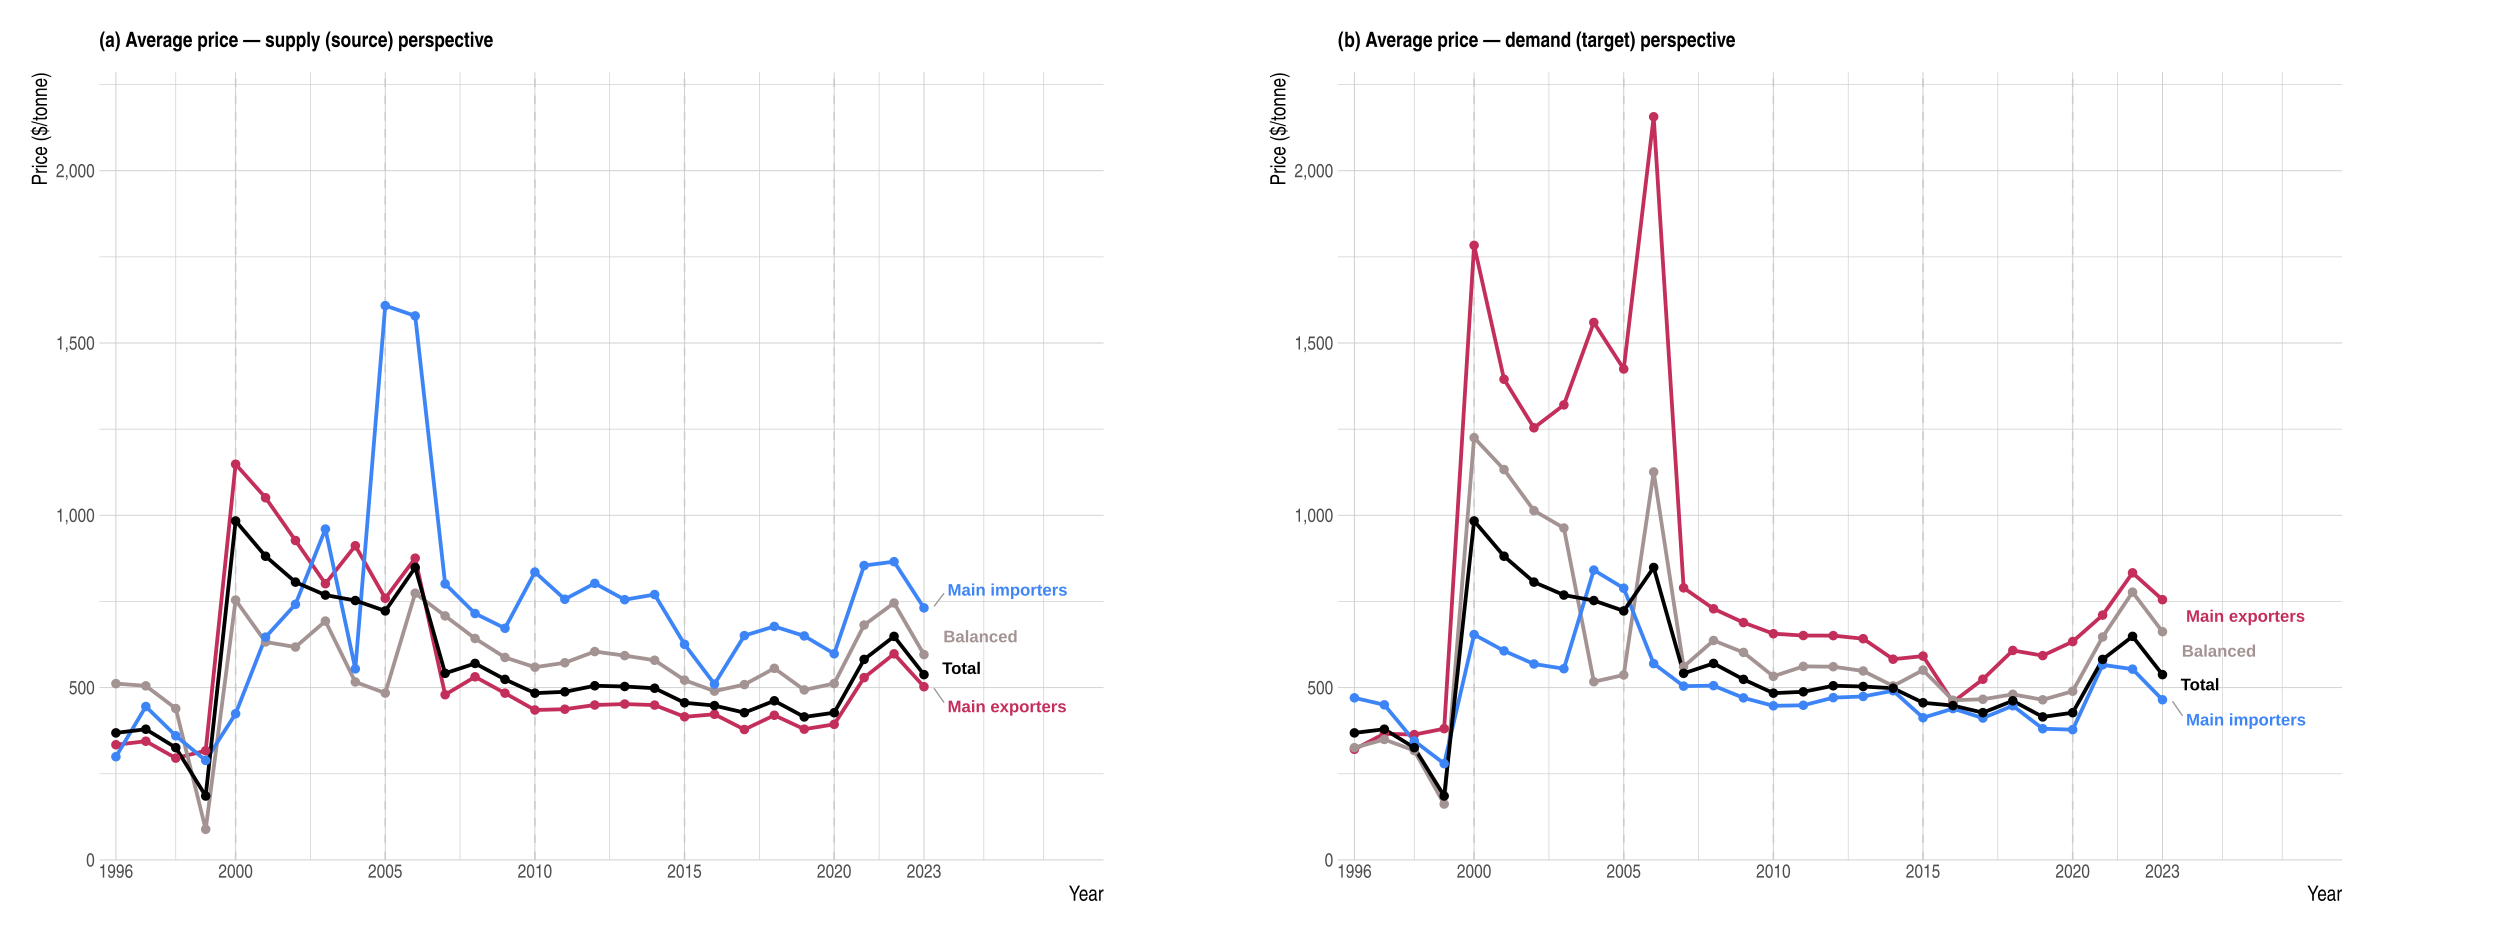
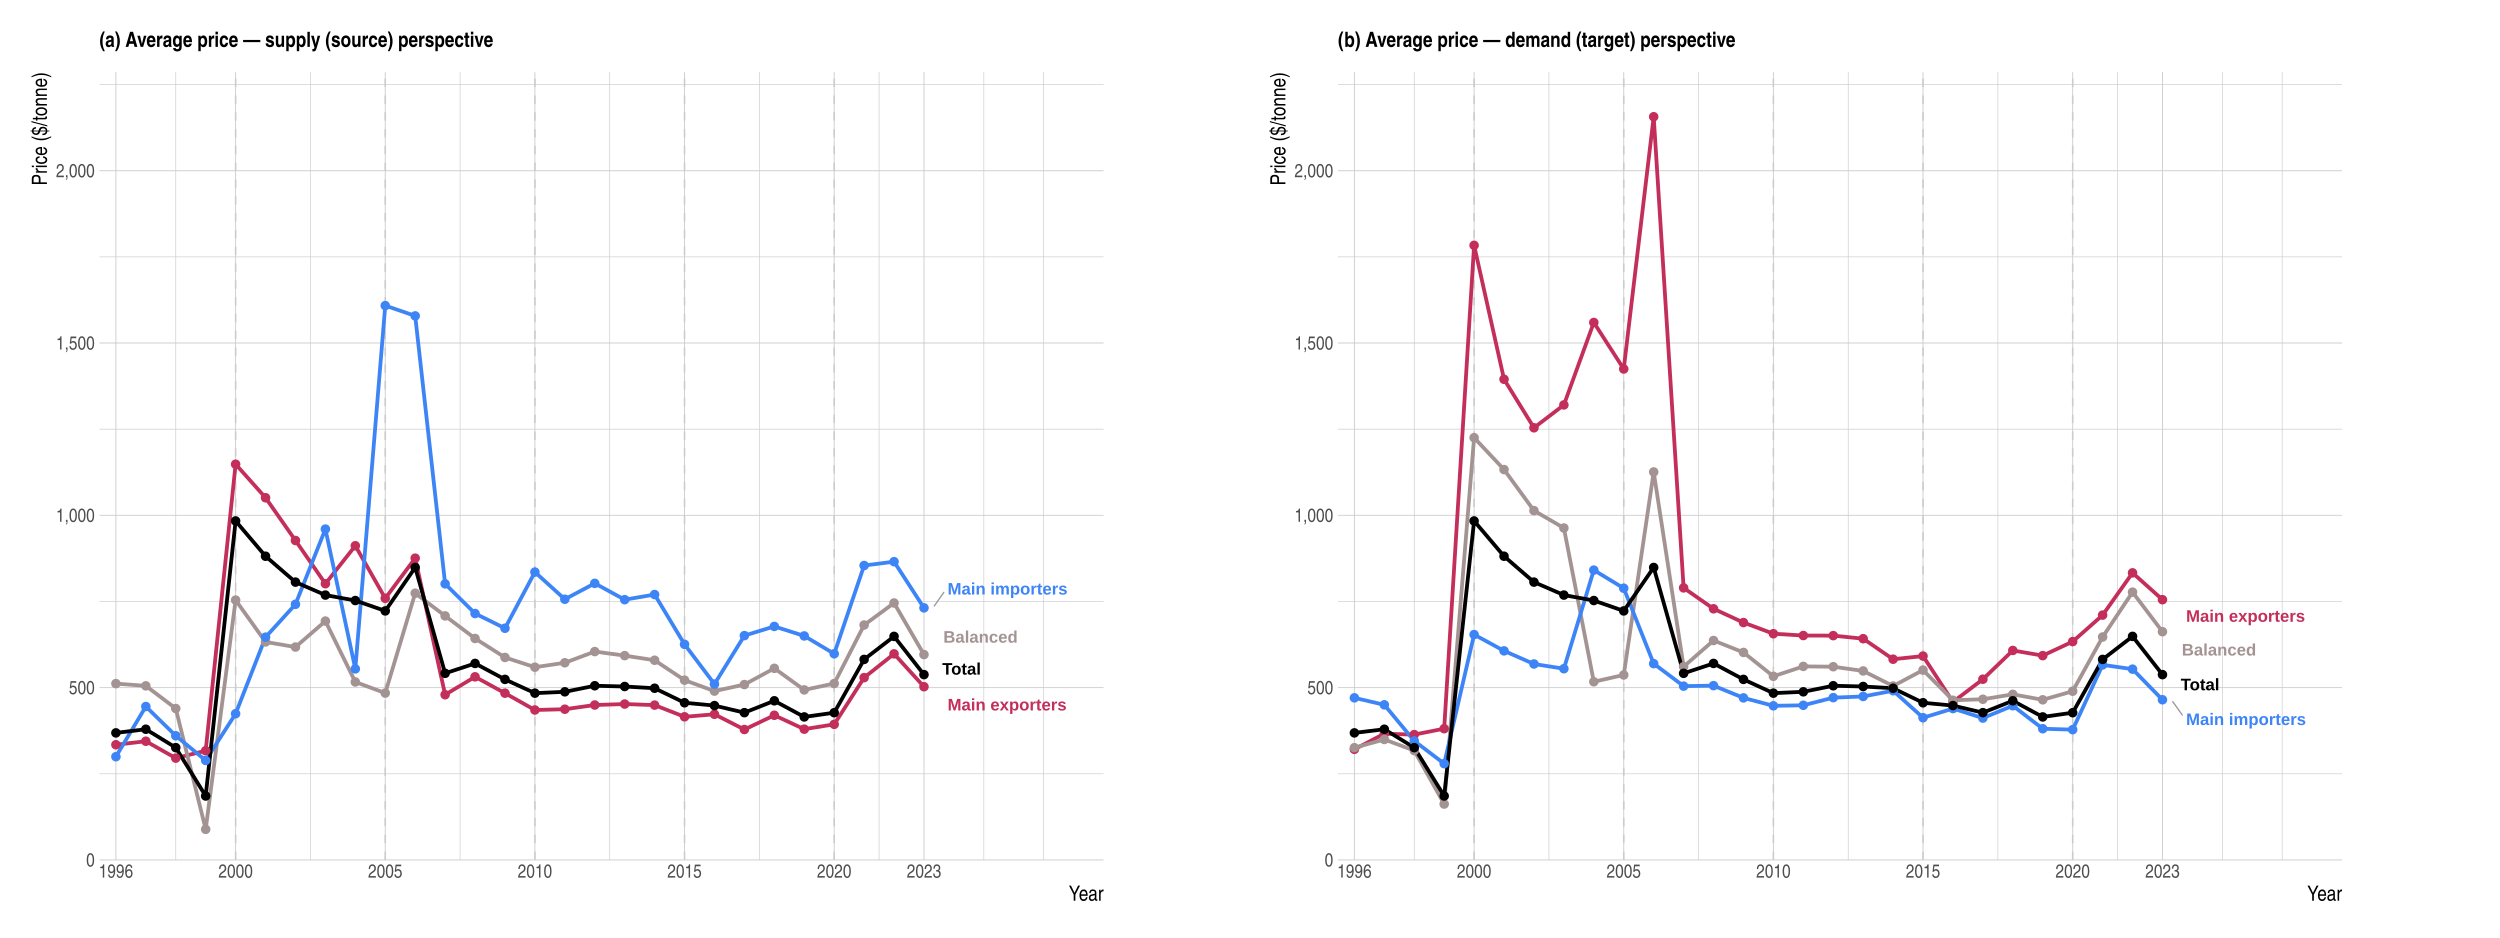
<svg xmlns="http://www.w3.org/2000/svg" class="svglite" width="1190.40pt" height="446.40pt" viewBox="0 0 1190.40 446.40">
  <defs>
    <style type="text/css">
    .svglite line, .svglite polyline, .svglite polygon, .svglite path, .svglite rect, .svglite circle {
      fill: none;
      stroke: #000000;
      stroke-linecap: round;
      stroke-linejoin: round;
      stroke-miterlimit: 10.00;
    }
    .svglite text {
      white-space: pre;
    }
  </style>
  </defs>
  <rect width="100%" height="100%" style="stroke: none; fill: #FFFFFF;" />
  <defs>
    <clipPath id="cpMC4wMHwxMTkwLjQwfDAuMDB8NDQ2LjQw">
      <rect x="0.00" y="0.00" width="1190.40" height="446.40" />
    </clipPath>
  </defs>
  <g clip-path="url(#cpMC4wMHwxMTkwLjQwfDAuMDB8NDQ2LjQw)">
    <rect x="0.00" y="0.00" width="1190.40" height="446.40" style="stroke-width: 1.07; stroke: #FFFFFF; fill: #FFFFFF;" />
  </g>
  <defs>
    <clipPath id="cpNDcuMzV8MTExNS4xOHwzNC4zNnw0MDkuNDY=">
      <rect x="47.35" y="34.36" width="1067.83" height="375.10" />
    </clipPath>
  </defs>
  <g clip-path="url(#cpNDcuMzV8MTExNS4xOHwzNC4zNnw0MDkuNDY=)">
</g>
  <g clip-path="url(#cpMC4wMHwxMTkwLjQwfDAuMDB8NDQ2LjQw)">
</g>
  <defs>
    <clipPath id="cpNS40OHw1OTUuMjB8NS40OHw0NDAuOTI=">
      <rect x="5.48" y="5.48" width="589.72" height="435.44" />
    </clipPath>
  </defs>
  <g clip-path="url(#cpNS40OHw1OTUuMjB8NS40OHw0NDAuOTI=)">
</g>
  <g clip-path="url(#cpMC4wMHwxMTkwLjQwfDAuMDB8NDQ2LjQw)">
</g>
  <defs>
    <clipPath id="cpNTk1LjIwfDExODQuOTJ8NS40OHw0NDAuOTI=">
      <rect x="595.20" y="5.48" width="589.72" height="435.44" />
    </clipPath>
  </defs>
  <g clip-path="url(#cpNTk1LjIwfDExODQuOTJ8NS40OHw0NDAuOTI=)">
</g>
  <g clip-path="url(#cpMC4wMHwxMTkwLjQwfDAuMDB8NDQ2LjQw)">
    <polyline points="47.35,368.44 525.46,368.44 " style="stroke-width: 0.32; stroke: #CCCCCC; stroke-linecap: butt;" />
    <polyline points="47.35,286.40 525.46,286.40 " style="stroke-width: 0.32; stroke: #CCCCCC; stroke-linecap: butt;" />
    <polyline points="47.35,204.35 525.46,204.35 " style="stroke-width: 0.32; stroke: #CCCCCC; stroke-linecap: butt;" />
    <polyline points="47.35,122.31 525.46,122.31 " style="stroke-width: 0.32; stroke: #CCCCCC; stroke-linecap: butt;" />
    <polyline points="47.35,40.27 525.46,40.27 " style="stroke-width: 0.32; stroke: #CCCCCC; stroke-linecap: butt;" />
    <polyline points="83.69,409.46 83.69,34.36 " style="stroke-width: 0.32; stroke: #CCCCCC; stroke-linecap: butt;" />
    <polyline points="147.82,409.46 147.82,34.36 " style="stroke-width: 0.32; stroke: #CCCCCC; stroke-linecap: butt;" />
    <polyline points="219.07,409.46 219.07,34.36 " style="stroke-width: 0.32; stroke: #CCCCCC; stroke-linecap: butt;" />
    <polyline points="290.32,409.46 290.32,34.36 " style="stroke-width: 0.32; stroke: #CCCCCC; stroke-linecap: butt;" />
    <polyline points="361.58,409.46 361.58,34.36 " style="stroke-width: 0.32; stroke: #CCCCCC; stroke-linecap: butt;" />
    <polyline points="418.58,409.46 418.58,34.36 " style="stroke-width: 0.32; stroke: #CCCCCC; stroke-linecap: butt;" />
    <polyline points="468.46,409.46 468.46,34.36 " style="stroke-width: 0.32; stroke: #CCCCCC; stroke-linecap: butt;" />
    <polyline points="496.96,409.46 496.96,34.36 " style="stroke-width: 0.32; stroke: #CCCCCC; stroke-linecap: butt;" />
    <polyline points="47.35,409.46 525.46,409.46 " style="stroke-width: 0.43; stroke: #CCCCCC; stroke-linecap: butt;" />
    <polyline points="47.35,327.42 525.46,327.42 " style="stroke-width: 0.43; stroke: #CCCCCC; stroke-linecap: butt;" />
    <polyline points="47.35,245.37 525.46,245.37 " style="stroke-width: 0.43; stroke: #CCCCCC; stroke-linecap: butt;" />
    <polyline points="47.35,163.33 525.46,163.33 " style="stroke-width: 0.43; stroke: #CCCCCC; stroke-linecap: butt;" />
    <polyline points="47.35,81.29 525.46,81.29 " style="stroke-width: 0.43; stroke: #CCCCCC; stroke-linecap: butt;" />
    <polyline points="55.19,409.46 55.19,34.36 " style="stroke-width: 0.43; stroke: #CCCCCC; stroke-linecap: butt;" />
    <polyline points="112.19,409.46 112.19,34.36 " style="stroke-width: 0.43; stroke: #CCCCCC; stroke-linecap: butt;" />
    <polyline points="183.44,409.46 183.44,34.36 " style="stroke-width: 0.43; stroke: #CCCCCC; stroke-linecap: butt;" />
    <polyline points="254.70,409.46 254.70,34.36 " style="stroke-width: 0.43; stroke: #CCCCCC; stroke-linecap: butt;" />
    <polyline points="325.95,409.46 325.95,34.36 " style="stroke-width: 0.43; stroke: #CCCCCC; stroke-linecap: butt;" />
    <polyline points="397.21,409.46 397.21,34.36 " style="stroke-width: 0.43; stroke: #CCCCCC; stroke-linecap: butt;" />
    <polyline points="439.96,409.46 439.96,34.36 " style="stroke-width: 0.43; stroke: #CCCCCC; stroke-linecap: butt;" />
    <line x1="112.19" y1="409.46" x2="112.19" y2="34.36" style="stroke-width: 0.75; stroke: #CCCCCC; stroke-dasharray: 4.00,4.00; stroke-linecap: butt;" />
    <line x1="183.44" y1="409.46" x2="183.44" y2="34.36" style="stroke-width: 0.75; stroke: #CCCCCC; stroke-dasharray: 4.00,4.00; stroke-linecap: butt;" />
    <line x1="254.70" y1="409.46" x2="254.70" y2="34.36" style="stroke-width: 0.75; stroke: #CCCCCC; stroke-dasharray: 4.00,4.00; stroke-linecap: butt;" />
    <line x1="325.95" y1="409.46" x2="325.95" y2="34.36" style="stroke-width: 0.75; stroke: #CCCCCC; stroke-dasharray: 4.00,4.00; stroke-linecap: butt;" />
    <line x1="397.21" y1="409.46" x2="397.21" y2="34.36" style="stroke-width: 0.75; stroke: #CCCCCC; stroke-dasharray: 4.00,4.00; stroke-linecap: butt;" />
    <polyline points="55.19,354.61 69.44,352.94 83.69,360.99 97.94,357.46 112.19,221.04 126.44,237.00 140.69,257.36 154.94,277.94 169.19,259.87 183.44,284.89 197.70,265.78 211.95,330.80 226.20,322.27 240.45,330.06 254.70,338.07 268.95,337.70 283.20,335.70 297.45,335.24 311.70,335.74 325.95,341.31 340.20,340.11 354.45,347.37 368.70,340.58 382.95,347.20 397.21,344.90 411.46,322.66 425.71,311.34 439.96,326.99 " style="stroke-width: 1.81; stroke: #C32E5A; stroke-linecap: butt;" />
    <polyline points="55.19,325.51 69.44,326.57 83.69,337.37 97.94,394.89 112.19,285.74 126.44,305.67 140.69,308.10 154.94,295.73 169.19,324.73 183.44,330.02 197.70,282.46 211.95,293.27 226.20,304.01 240.45,313.05 254.70,317.69 268.95,315.58 283.20,310.25 297.45,312.18 311.70,314.38 325.95,323.86 340.20,329.08 354.45,325.96 368.70,318.23 382.95,328.51 397.21,325.46 411.46,297.61 425.71,287.12 439.96,311.68 " style="stroke-width: 1.81; stroke: #A49393; stroke-linecap: butt;" />
    <polyline points="55.19,360.31 69.44,336.41 83.69,350.34 97.94,362.09 112.19,339.84 126.44,303.39 140.69,287.75 154.94,251.92 169.19,318.49 183.44,145.52 197.70,150.42 211.95,278.01 226.20,292.13 240.45,299.16 254.70,272.40 268.95,285.34 283.20,277.77 297.45,285.54 311.70,283.10 325.95,306.81 340.20,325.73 354.45,302.65 368.70,298.27 382.95,302.81 397.21,311.30 411.46,269.28 425.71,267.45 439.96,289.45 " style="stroke-width: 1.81; stroke: #3D85F7; stroke-linecap: butt;" />
    <polyline points="55.19,348.97 69.44,347.23 83.69,356.00 97.94,379.02 112.19,248.06 126.44,264.85 140.69,277.18 154.94,283.35 169.19,285.95 183.44,290.90 197.70,270.21 211.95,320.61 226.20,315.90 240.45,323.50 254.70,330.05 268.95,329.41 283.20,326.53 297.45,326.88 311.70,327.71 325.95,334.62 340.20,335.97 354.45,339.34 368.70,333.69 382.95,341.37 397.21,339.36 411.46,313.99 425.71,303.02 439.96,321.23 " style="stroke-width: 1.81; stroke-linecap: butt;" />
    <circle cx="55.19" cy="354.61" r="2.27" style="stroke-width: 0.71; stroke: none; fill: #C32E5A;" />
    <circle cx="69.44" cy="352.94" r="2.27" style="stroke-width: 0.71; stroke: none; fill: #C32E5A;" />
    <circle cx="83.69" cy="360.99" r="2.27" style="stroke-width: 0.71; stroke: none; fill: #C32E5A;" />
    <circle cx="97.94" cy="357.46" r="2.27" style="stroke-width: 0.71; stroke: none; fill: #C32E5A;" />
    <circle cx="112.19" cy="221.04" r="2.27" style="stroke-width: 0.71; stroke: none; fill: #C32E5A;" />
    <circle cx="126.44" cy="237.00" r="2.27" style="stroke-width: 0.71; stroke: none; fill: #C32E5A;" />
    <circle cx="140.69" cy="257.36" r="2.27" style="stroke-width: 0.71; stroke: none; fill: #C32E5A;" />
    <circle cx="154.94" cy="277.94" r="2.27" style="stroke-width: 0.71; stroke: none; fill: #C32E5A;" />
    <circle cx="169.19" cy="259.87" r="2.27" style="stroke-width: 0.71; stroke: none; fill: #C32E5A;" />
    <circle cx="183.44" cy="284.89" r="2.27" style="stroke-width: 0.71; stroke: none; fill: #C32E5A;" />
    <circle cx="197.70" cy="265.78" r="2.27" style="stroke-width: 0.71; stroke: none; fill: #C32E5A;" />
    <circle cx="211.95" cy="330.80" r="2.27" style="stroke-width: 0.71; stroke: none; fill: #C32E5A;" />
    <circle cx="226.20" cy="322.27" r="2.27" style="stroke-width: 0.71; stroke: none; fill: #C32E5A;" />
    <circle cx="240.45" cy="330.06" r="2.27" style="stroke-width: 0.71; stroke: none; fill: #C32E5A;" />
    <circle cx="254.70" cy="338.07" r="2.27" style="stroke-width: 0.71; stroke: none; fill: #C32E5A;" />
    <circle cx="268.95" cy="337.70" r="2.27" style="stroke-width: 0.71; stroke: none; fill: #C32E5A;" />
    <circle cx="283.20" cy="335.70" r="2.27" style="stroke-width: 0.71; stroke: none; fill: #C32E5A;" />
    <circle cx="297.45" cy="335.24" r="2.27" style="stroke-width: 0.71; stroke: none; fill: #C32E5A;" />
    <circle cx="311.70" cy="335.74" r="2.27" style="stroke-width: 0.71; stroke: none; fill: #C32E5A;" />
    <circle cx="325.95" cy="341.31" r="2.27" style="stroke-width: 0.71; stroke: none; fill: #C32E5A;" />
    <circle cx="340.20" cy="340.11" r="2.27" style="stroke-width: 0.71; stroke: none; fill: #C32E5A;" />
    <circle cx="354.45" cy="347.37" r="2.27" style="stroke-width: 0.71; stroke: none; fill: #C32E5A;" />
    <circle cx="368.70" cy="340.58" r="2.27" style="stroke-width: 0.71; stroke: none; fill: #C32E5A;" />
    <circle cx="382.95" cy="347.20" r="2.27" style="stroke-width: 0.71; stroke: none; fill: #C32E5A;" />
    <circle cx="397.21" cy="344.90" r="2.27" style="stroke-width: 0.71; stroke: none; fill: #C32E5A;" />
    <circle cx="411.46" cy="322.66" r="2.27" style="stroke-width: 0.71; stroke: none; fill: #C32E5A;" />
    <circle cx="425.71" cy="311.34" r="2.27" style="stroke-width: 0.71; stroke: none; fill: #C32E5A;" />
    <circle cx="439.96" cy="326.99" r="2.27" style="stroke-width: 0.71; stroke: none; fill: #C32E5A;" />
    <circle cx="55.19" cy="325.51" r="2.27" style="stroke-width: 0.71; stroke: none; fill: #A49393;" />
    <circle cx="69.44" cy="326.57" r="2.27" style="stroke-width: 0.71; stroke: none; fill: #A49393;" />
    <circle cx="83.69" cy="337.37" r="2.27" style="stroke-width: 0.71; stroke: none; fill: #A49393;" />
    <circle cx="97.94" cy="394.89" r="2.27" style="stroke-width: 0.71; stroke: none; fill: #A49393;" />
    <circle cx="112.19" cy="285.74" r="2.27" style="stroke-width: 0.71; stroke: none; fill: #A49393;" />
    <circle cx="126.44" cy="305.67" r="2.27" style="stroke-width: 0.71; stroke: none; fill: #A49393;" />
    <circle cx="140.69" cy="308.10" r="2.27" style="stroke-width: 0.71; stroke: none; fill: #A49393;" />
    <circle cx="154.94" cy="295.73" r="2.27" style="stroke-width: 0.71; stroke: none; fill: #A49393;" />
    <circle cx="169.19" cy="324.73" r="2.27" style="stroke-width: 0.71; stroke: none; fill: #A49393;" />
    <circle cx="183.44" cy="330.02" r="2.27" style="stroke-width: 0.71; stroke: none; fill: #A49393;" />
    <circle cx="197.70" cy="282.46" r="2.27" style="stroke-width: 0.71; stroke: none; fill: #A49393;" />
    <circle cx="211.95" cy="293.27" r="2.27" style="stroke-width: 0.71; stroke: none; fill: #A49393;" />
    <circle cx="226.20" cy="304.01" r="2.27" style="stroke-width: 0.71; stroke: none; fill: #A49393;" />
    <circle cx="240.45" cy="313.05" r="2.27" style="stroke-width: 0.71; stroke: none; fill: #A49393;" />
    <circle cx="254.70" cy="317.69" r="2.27" style="stroke-width: 0.71; stroke: none; fill: #A49393;" />
    <circle cx="268.95" cy="315.58" r="2.27" style="stroke-width: 0.71; stroke: none; fill: #A49393;" />
    <circle cx="283.20" cy="310.25" r="2.27" style="stroke-width: 0.71; stroke: none; fill: #A49393;" />
    <circle cx="297.45" cy="312.18" r="2.27" style="stroke-width: 0.71; stroke: none; fill: #A49393;" />
    <circle cx="311.70" cy="314.38" r="2.27" style="stroke-width: 0.71; stroke: none; fill: #A49393;" />
    <circle cx="325.95" cy="323.86" r="2.27" style="stroke-width: 0.71; stroke: none; fill: #A49393;" />
    <circle cx="340.20" cy="329.08" r="2.27" style="stroke-width: 0.71; stroke: none; fill: #A49393;" />
    <circle cx="354.45" cy="325.96" r="2.27" style="stroke-width: 0.71; stroke: none; fill: #A49393;" />
    <circle cx="368.70" cy="318.23" r="2.27" style="stroke-width: 0.71; stroke: none; fill: #A49393;" />
    <circle cx="382.95" cy="328.51" r="2.27" style="stroke-width: 0.71; stroke: none; fill: #A49393;" />
    <circle cx="397.21" cy="325.46" r="2.27" style="stroke-width: 0.71; stroke: none; fill: #A49393;" />
    <circle cx="411.46" cy="297.61" r="2.27" style="stroke-width: 0.71; stroke: none; fill: #A49393;" />
    <circle cx="425.71" cy="287.12" r="2.27" style="stroke-width: 0.71; stroke: none; fill: #A49393;" />
    <circle cx="439.96" cy="311.68" r="2.27" style="stroke-width: 0.71; stroke: none; fill: #A49393;" />
    <circle cx="55.19" cy="360.31" r="2.27" style="stroke-width: 0.71; stroke: none; fill: #3D85F7;" />
    <circle cx="69.44" cy="336.41" r="2.27" style="stroke-width: 0.71; stroke: none; fill: #3D85F7;" />
    <circle cx="83.69" cy="350.34" r="2.27" style="stroke-width: 0.71; stroke: none; fill: #3D85F7;" />
    <circle cx="97.94" cy="362.09" r="2.27" style="stroke-width: 0.71; stroke: none; fill: #3D85F7;" />
    <circle cx="112.19" cy="339.84" r="2.27" style="stroke-width: 0.71; stroke: none; fill: #3D85F7;" />
    <circle cx="126.44" cy="303.39" r="2.27" style="stroke-width: 0.71; stroke: none; fill: #3D85F7;" />
    <circle cx="140.69" cy="287.75" r="2.27" style="stroke-width: 0.71; stroke: none; fill: #3D85F7;" />
    <circle cx="154.94" cy="251.92" r="2.27" style="stroke-width: 0.71; stroke: none; fill: #3D85F7;" />
    <circle cx="169.19" cy="318.49" r="2.27" style="stroke-width: 0.71; stroke: none; fill: #3D85F7;" />
    <circle cx="183.44" cy="145.52" r="2.27" style="stroke-width: 0.71; stroke: none; fill: #3D85F7;" />
    <circle cx="197.70" cy="150.42" r="2.27" style="stroke-width: 0.71; stroke: none; fill: #3D85F7;" />
    <circle cx="211.95" cy="278.01" r="2.27" style="stroke-width: 0.71; stroke: none; fill: #3D85F7;" />
    <circle cx="226.20" cy="292.13" r="2.27" style="stroke-width: 0.71; stroke: none; fill: #3D85F7;" />
    <circle cx="240.45" cy="299.16" r="2.27" style="stroke-width: 0.71; stroke: none; fill: #3D85F7;" />
    <circle cx="254.70" cy="272.40" r="2.27" style="stroke-width: 0.71; stroke: none; fill: #3D85F7;" />
    <circle cx="268.95" cy="285.34" r="2.27" style="stroke-width: 0.71; stroke: none; fill: #3D85F7;" />
    <circle cx="283.20" cy="277.77" r="2.27" style="stroke-width: 0.71; stroke: none; fill: #3D85F7;" />
    <circle cx="297.45" cy="285.54" r="2.27" style="stroke-width: 0.71; stroke: none; fill: #3D85F7;" />
    <circle cx="311.70" cy="283.10" r="2.27" style="stroke-width: 0.71; stroke: none; fill: #3D85F7;" />
    <circle cx="325.95" cy="306.81" r="2.27" style="stroke-width: 0.71; stroke: none; fill: #3D85F7;" />
    <circle cx="340.20" cy="325.73" r="2.27" style="stroke-width: 0.71; stroke: none; fill: #3D85F7;" />
    <circle cx="354.45" cy="302.65" r="2.27" style="stroke-width: 0.71; stroke: none; fill: #3D85F7;" />
    <circle cx="368.70" cy="298.27" r="2.27" style="stroke-width: 0.71; stroke: none; fill: #3D85F7;" />
    <circle cx="382.95" cy="302.81" r="2.27" style="stroke-width: 0.71; stroke: none; fill: #3D85F7;" />
    <circle cx="397.21" cy="311.30" r="2.27" style="stroke-width: 0.71; stroke: none; fill: #3D85F7;" />
    <circle cx="411.46" cy="269.28" r="2.27" style="stroke-width: 0.71; stroke: none; fill: #3D85F7;" />
    <circle cx="425.71" cy="267.45" r="2.27" style="stroke-width: 0.71; stroke: none; fill: #3D85F7;" />
    <circle cx="439.96" cy="289.45" r="2.27" style="stroke-width: 0.71; stroke: none; fill: #3D85F7;" />
    <circle cx="55.19" cy="348.97" r="2.27" style="stroke-width: 0.71; stroke: none; fill: #000000;" />
    <circle cx="69.44" cy="347.23" r="2.27" style="stroke-width: 0.71; stroke: none; fill: #000000;" />
    <circle cx="83.69" cy="356.00" r="2.27" style="stroke-width: 0.71; stroke: none; fill: #000000;" />
    <circle cx="97.94" cy="379.02" r="2.27" style="stroke-width: 0.71; stroke: none; fill: #000000;" />
    <circle cx="112.19" cy="248.06" r="2.27" style="stroke-width: 0.71; stroke: none; fill: #000000;" />
    <circle cx="126.44" cy="264.85" r="2.27" style="stroke-width: 0.71; stroke: none; fill: #000000;" />
    <circle cx="140.69" cy="277.18" r="2.27" style="stroke-width: 0.71; stroke: none; fill: #000000;" />
    <circle cx="154.94" cy="283.35" r="2.27" style="stroke-width: 0.71; stroke: none; fill: #000000;" />
    <circle cx="169.19" cy="285.95" r="2.27" style="stroke-width: 0.71; stroke: none; fill: #000000;" />
    <circle cx="183.44" cy="290.90" r="2.27" style="stroke-width: 0.71; stroke: none; fill: #000000;" />
    <circle cx="197.70" cy="270.21" r="2.27" style="stroke-width: 0.71; stroke: none; fill: #000000;" />
    <circle cx="211.95" cy="320.61" r="2.27" style="stroke-width: 0.71; stroke: none; fill: #000000;" />
    <circle cx="226.20" cy="315.90" r="2.27" style="stroke-width: 0.71; stroke: none; fill: #000000;" />
    <circle cx="240.45" cy="323.50" r="2.27" style="stroke-width: 0.71; stroke: none; fill: #000000;" />
    <circle cx="254.70" cy="330.05" r="2.27" style="stroke-width: 0.71; stroke: none; fill: #000000;" />
    <circle cx="268.95" cy="329.41" r="2.27" style="stroke-width: 0.71; stroke: none; fill: #000000;" />
    <circle cx="283.20" cy="326.53" r="2.27" style="stroke-width: 0.71; stroke: none; fill: #000000;" />
    <circle cx="297.45" cy="326.88" r="2.27" style="stroke-width: 0.71; stroke: none; fill: #000000;" />
    <circle cx="311.70" cy="327.71" r="2.27" style="stroke-width: 0.71; stroke: none; fill: #000000;" />
    <circle cx="325.95" cy="334.62" r="2.27" style="stroke-width: 0.71; stroke: none; fill: #000000;" />
    <circle cx="340.20" cy="335.97" r="2.27" style="stroke-width: 0.71; stroke: none; fill: #000000;" />
    <circle cx="354.45" cy="339.34" r="2.27" style="stroke-width: 0.71; stroke: none; fill: #000000;" />
    <circle cx="368.70" cy="333.69" r="2.27" style="stroke-width: 0.71; stroke: none; fill: #000000;" />
    <circle cx="382.95" cy="341.37" r="2.27" style="stroke-width: 0.71; stroke: none; fill: #000000;" />
    <circle cx="397.21" cy="339.36" r="2.27" style="stroke-width: 0.71; stroke: none; fill: #000000;" />
    <circle cx="411.46" cy="313.99" r="2.27" style="stroke-width: 0.71; stroke: none; fill: #000000;" />
    <circle cx="425.71" cy="303.02" r="2.27" style="stroke-width: 0.71; stroke: none; fill: #000000;" />
    <circle cx="439.96" cy="321.23" r="2.27" style="stroke-width: 0.71; stroke: none; fill: #000000;" />
-     <line x1="449.39" y1="334.36" x2="444.86" y2="327.89" style="stroke-width: 0.64; stroke: #999999;" />
-     <line x1="449.39" y1="282.62" x2="444.90" y2="288.56" style="stroke-width: 0.64; stroke: #999999;" />
-     <text x="451.19" y="339.13" style="font-size: 7.97px; font-weight: bold;fill: #C32E5A; font-family: &quot;Liberation Sans&quot;;" textLength="67.92px" lengthAdjust="spacingAndGlyphs">Main exporters</text>
-     <text x="449.16" y="305.82" style="font-size: 7.97px; font-weight: bold;fill: #A49393; font-family: &quot;Liberation Sans&quot;;" textLength="41.00px" lengthAdjust="spacingAndGlyphs">Balanced</text>
-     <text x="451.19" y="283.61" style="font-size: 7.97px; font-weight: bold;fill: #3D85F7; font-family: &quot;Liberation Sans&quot;;" textLength="68.41px" lengthAdjust="spacingAndGlyphs">Main importers</text>
-     <text x="448.64" y="320.91" style="font-size: 7.97px; font-weight: bold; font-family: &quot;Liberation Sans&quot;;" textLength="21.74px" lengthAdjust="spacingAndGlyphs">Total</text>
+     <line x1="449.39" y1="282.07" x2="444.86" y2="288.55" style="stroke-width: 0.64; stroke: #999999;" />
+     <text x="451.19" y="338.29" style="font-size: 7.97px; font-weight: bold;fill: #C32E5A; font-family: &quot;Liberation Sans&quot;;" textLength="67.92px" lengthAdjust="spacingAndGlyphs">Main exporters</text>
+     <text x="449.16" y="306.02" style="font-size: 7.97px; font-weight: bold;fill: #A49393; font-family: &quot;Liberation Sans&quot;;" textLength="41.00px" lengthAdjust="spacingAndGlyphs">Balanced</text>
+     <text x="451.19" y="283.10" style="font-size: 7.97px; font-weight: bold;fill: #3D85F7; font-family: &quot;Liberation Sans&quot;;" textLength="68.41px" lengthAdjust="spacingAndGlyphs">Main importers</text>
+     <text x="448.64" y="321.23" style="font-size: 7.97px; font-weight: bold; font-family: &quot;Liberation Sans&quot;;" textLength="21.74px" lengthAdjust="spacingAndGlyphs">Total</text>
    <text x="45.11" y="412.56" text-anchor="end" style="font-size: 9.00px;fill: #4D4D4D; font-family: &quot;Liberation Sans Narrow&quot;;" textLength="4.10px" lengthAdjust="spacingAndGlyphs">0</text>
    <text x="45.11" y="330.51" text-anchor="end" style="font-size: 9.00px;fill: #4D4D4D; font-family: &quot;Liberation Sans Narrow&quot;;" textLength="12.31px" lengthAdjust="spacingAndGlyphs">500</text>
    <text x="45.11" y="248.47" text-anchor="end" style="font-size: 9.00px;fill: #4D4D4D; font-family: &quot;Liberation Sans Narrow&quot;;" textLength="18.47px" lengthAdjust="spacingAndGlyphs">1,000</text>
    <text x="45.11" y="166.43" text-anchor="end" style="font-size: 9.00px;fill: #4D4D4D; font-family: &quot;Liberation Sans Narrow&quot;;" textLength="18.47px" lengthAdjust="spacingAndGlyphs">1,500</text>
    <text x="45.11" y="84.38" text-anchor="end" style="font-size: 9.00px;fill: #4D4D4D; font-family: &quot;Liberation Sans Narrow&quot;;" textLength="18.47px" lengthAdjust="spacingAndGlyphs">2,000</text>
    <text x="55.19" y="417.89" text-anchor="middle" style="font-size: 9.00px;fill: #4D4D4D; font-family: &quot;Liberation Sans Narrow&quot;;" textLength="16.42px" lengthAdjust="spacingAndGlyphs">1996</text>
    <text x="112.19" y="417.89" text-anchor="middle" style="font-size: 9.00px;fill: #4D4D4D; font-family: &quot;Liberation Sans Narrow&quot;;" textLength="16.42px" lengthAdjust="spacingAndGlyphs">2000</text>
    <text x="183.44" y="417.89" text-anchor="middle" style="font-size: 9.00px;fill: #4D4D4D; font-family: &quot;Liberation Sans Narrow&quot;;" textLength="16.42px" lengthAdjust="spacingAndGlyphs">2005</text>
    <text x="254.70" y="417.89" text-anchor="middle" style="font-size: 9.00px;fill: #4D4D4D; font-family: &quot;Liberation Sans Narrow&quot;;" textLength="16.42px" lengthAdjust="spacingAndGlyphs">2010</text>
    <text x="325.95" y="417.89" text-anchor="middle" style="font-size: 9.00px;fill: #4D4D4D; font-family: &quot;Liberation Sans Narrow&quot;;" textLength="16.42px" lengthAdjust="spacingAndGlyphs">2015</text>
    <text x="397.21" y="417.89" text-anchor="middle" style="font-size: 9.00px;fill: #4D4D4D; font-family: &quot;Liberation Sans Narrow&quot;;" textLength="16.42px" lengthAdjust="spacingAndGlyphs">2020</text>
    <text x="439.96" y="417.89" text-anchor="middle" style="font-size: 9.00px;fill: #4D4D4D; font-family: &quot;Liberation Sans Narrow&quot;;" textLength="16.42px" lengthAdjust="spacingAndGlyphs">2023</text>
    <text x="525.46" y="428.88" text-anchor="end" style="font-size: 10.00px; font-family: &quot;Liberation Sans Narrow&quot;;" textLength="16.57px" lengthAdjust="spacingAndGlyphs">Year</text>
    <text transform="translate(22.33,34.36) rotate(-90)" text-anchor="end" style="font-size: 10.00px; font-family: &quot;Liberation Sans Narrow&quot;;" textLength="53.78px" lengthAdjust="spacingAndGlyphs">Price ($/tonne)</text>
    <text x="47.35" y="22.33" style="font-size: 10.00px; font-weight: bold; font-family: &quot;Liberation Sans Narrow&quot;;" textLength="187.61px" lengthAdjust="spacingAndGlyphs">(a) Average price — supply (source) perspective</text>
    <polyline points="637.07,368.44 1115.18,368.44 " style="stroke-width: 0.32; stroke: #CCCCCC; stroke-linecap: butt;" />
    <polyline points="637.07,286.40 1115.18,286.40 " style="stroke-width: 0.32; stroke: #CCCCCC; stroke-linecap: butt;" />
    <polyline points="637.07,204.35 1115.18,204.35 " style="stroke-width: 0.32; stroke: #CCCCCC; stroke-linecap: butt;" />
    <polyline points="637.07,122.31 1115.18,122.31 " style="stroke-width: 0.32; stroke: #CCCCCC; stroke-linecap: butt;" />
    <polyline points="637.07,40.27 1115.18,40.27 " style="stroke-width: 0.32; stroke: #CCCCCC; stroke-linecap: butt;" />
    <polyline points="673.41,409.46 673.41,34.36 " style="stroke-width: 0.32; stroke: #CCCCCC; stroke-linecap: butt;" />
    <polyline points="737.54,409.46 737.54,34.36 " style="stroke-width: 0.32; stroke: #CCCCCC; stroke-linecap: butt;" />
    <polyline points="808.79,409.46 808.79,34.36 " style="stroke-width: 0.32; stroke: #CCCCCC; stroke-linecap: butt;" />
    <polyline points="880.05,409.46 880.05,34.36 " style="stroke-width: 0.32; stroke: #CCCCCC; stroke-linecap: butt;" />
    <polyline points="951.30,409.46 951.30,34.36 " style="stroke-width: 0.32; stroke: #CCCCCC; stroke-linecap: butt;" />
    <polyline points="1008.30,409.46 1008.30,34.36 " style="stroke-width: 0.32; stroke: #CCCCCC; stroke-linecap: butt;" />
    <polyline points="1058.18,409.46 1058.18,34.36 " style="stroke-width: 0.32; stroke: #CCCCCC; stroke-linecap: butt;" />
    <polyline points="1086.68,409.46 1086.68,34.36 " style="stroke-width: 0.32; stroke: #CCCCCC; stroke-linecap: butt;" />
    <polyline points="637.07,409.46 1115.18,409.46 " style="stroke-width: 0.43; stroke: #CCCCCC; stroke-linecap: butt;" />
    <polyline points="637.07,327.42 1115.18,327.42 " style="stroke-width: 0.43; stroke: #CCCCCC; stroke-linecap: butt;" />
    <polyline points="637.07,245.37 1115.18,245.37 " style="stroke-width: 0.43; stroke: #CCCCCC; stroke-linecap: butt;" />
    <polyline points="637.07,163.33 1115.18,163.33 " style="stroke-width: 0.43; stroke: #CCCCCC; stroke-linecap: butt;" />
    <polyline points="637.07,81.29 1115.18,81.29 " style="stroke-width: 0.43; stroke: #CCCCCC; stroke-linecap: butt;" />
    <polyline points="644.91,409.46 644.91,34.36 " style="stroke-width: 0.43; stroke: #CCCCCC; stroke-linecap: butt;" />
    <polyline points="701.91,409.46 701.91,34.36 " style="stroke-width: 0.43; stroke: #CCCCCC; stroke-linecap: butt;" />
    <polyline points="773.16,409.46 773.16,34.36 " style="stroke-width: 0.43; stroke: #CCCCCC; stroke-linecap: butt;" />
    <polyline points="844.42,409.46 844.42,34.36 " style="stroke-width: 0.43; stroke: #CCCCCC; stroke-linecap: butt;" />
    <polyline points="915.67,409.46 915.67,34.36 " style="stroke-width: 0.43; stroke: #CCCCCC; stroke-linecap: butt;" />
    <polyline points="986.93,409.46 986.93,34.36 " style="stroke-width: 0.43; stroke: #CCCCCC; stroke-linecap: butt;" />
    <polyline points="1029.68,409.46 1029.68,34.36 " style="stroke-width: 0.43; stroke: #CCCCCC; stroke-linecap: butt;" />
    <line x1="701.91" y1="409.46" x2="701.91" y2="34.36" style="stroke-width: 0.75; stroke: #CCCCCC; stroke-dasharray: 4.00,4.00; stroke-linecap: butt;" />
    <line x1="773.16" y1="409.46" x2="773.16" y2="34.36" style="stroke-width: 0.75; stroke: #CCCCCC; stroke-dasharray: 4.00,4.00; stroke-linecap: butt;" />
    <line x1="844.42" y1="409.46" x2="844.42" y2="34.36" style="stroke-width: 0.75; stroke: #CCCCCC; stroke-dasharray: 4.00,4.00; stroke-linecap: butt;" />
    <line x1="915.67" y1="409.46" x2="915.67" y2="34.36" style="stroke-width: 0.75; stroke: #CCCCCC; stroke-dasharray: 4.00,4.00; stroke-linecap: butt;" />
    <line x1="986.93" y1="409.46" x2="986.93" y2="34.36" style="stroke-width: 0.75; stroke: #CCCCCC; stroke-dasharray: 4.00,4.00; stroke-linecap: butt;" />
    <polyline points="644.91,356.79 659.16,349.36 673.41,349.79 687.66,346.96 701.91,116.82 716.16,180.59 730.41,203.70 744.66,192.81 758.91,153.55 773.16,175.70 787.42,55.59 801.67,279.92 815.92,289.88 830.17,296.44 844.42,301.75 858.67,302.62 872.92,302.66 887.17,304.12 901.42,313.89 915.67,312.40 929.92,334.24 944.17,323.42 958.42,309.72 972.67,312.18 986.93,305.49 1001.18,292.89 1015.43,272.77 1029.68,285.55 " style="stroke-width: 1.81; stroke: #C32E5A; stroke-linecap: butt;" />
    <polyline points="644.91,356.02 659.16,352.10 673.41,357.40 687.66,382.86 701.91,208.41 716.16,223.59 730.41,243.13 744.66,251.43 758.91,324.62 773.16,321.39 787.42,224.73 801.67,317.43 815.92,304.98 830.17,310.66 844.42,322.03 858.67,317.31 872.92,317.46 887.17,319.48 901.42,326.65 915.67,319.07 929.92,333.43 944.17,332.96 958.42,330.62 972.67,333.22 986.93,329.13 1001.18,303.32 1015.43,281.96 1029.68,300.79 " style="stroke-width: 1.81; stroke: #A49393; stroke-linecap: butt;" />
    <polyline points="644.91,332.28 659.16,335.61 673.41,352.80 687.66,363.62 701.91,302.16 716.16,309.92 730.41,316.17 744.66,318.41 758.91,271.46 773.16,280.10 787.42,315.99 801.67,326.71 815.92,326.48 830.17,332.30 844.42,336.08 858.67,335.83 872.92,332.19 887.17,331.63 901.42,328.89 915.67,341.75 929.92,337.40 944.17,341.92 958.42,336.04 972.67,346.99 986.93,347.43 1001.18,316.58 1015.43,318.62 1029.68,333.20 " style="stroke-width: 1.81; stroke: #3D85F7; stroke-linecap: butt;" />
    <polyline points="644.91,348.97 659.16,347.23 673.41,356.00 687.66,379.02 701.91,248.06 716.16,264.85 730.41,277.18 744.66,283.35 758.91,285.95 773.16,290.90 787.42,270.21 801.67,320.61 815.92,315.90 830.17,323.50 844.42,330.05 858.67,329.41 872.92,326.53 887.17,326.88 901.42,327.71 915.67,334.62 929.92,335.97 944.17,339.34 958.42,333.69 972.67,341.37 986.93,339.36 1001.18,313.99 1015.43,303.02 1029.68,321.23 " style="stroke-width: 1.81; stroke-linecap: butt;" />
    <circle cx="644.91" cy="356.79" r="2.27" style="stroke-width: 0.71; stroke: none; fill: #C32E5A;" />
    <circle cx="659.16" cy="349.36" r="2.27" style="stroke-width: 0.71; stroke: none; fill: #C32E5A;" />
    <circle cx="673.41" cy="349.79" r="2.27" style="stroke-width: 0.71; stroke: none; fill: #C32E5A;" />
    <circle cx="687.66" cy="346.96" r="2.27" style="stroke-width: 0.71; stroke: none; fill: #C32E5A;" />
    <circle cx="701.91" cy="116.82" r="2.27" style="stroke-width: 0.71; stroke: none; fill: #C32E5A;" />
    <circle cx="716.16" cy="180.59" r="2.27" style="stroke-width: 0.71; stroke: none; fill: #C32E5A;" />
    <circle cx="730.41" cy="203.70" r="2.27" style="stroke-width: 0.71; stroke: none; fill: #C32E5A;" />
    <circle cx="744.66" cy="192.81" r="2.27" style="stroke-width: 0.71; stroke: none; fill: #C32E5A;" />
    <circle cx="758.91" cy="153.55" r="2.27" style="stroke-width: 0.71; stroke: none; fill: #C32E5A;" />
    <circle cx="773.16" cy="175.70" r="2.27" style="stroke-width: 0.71; stroke: none; fill: #C32E5A;" />
    <circle cx="787.42" cy="55.59" r="2.27" style="stroke-width: 0.71; stroke: none; fill: #C32E5A;" />
    <circle cx="801.67" cy="279.92" r="2.27" style="stroke-width: 0.71; stroke: none; fill: #C32E5A;" />
    <circle cx="815.92" cy="289.88" r="2.27" style="stroke-width: 0.71; stroke: none; fill: #C32E5A;" />
    <circle cx="830.17" cy="296.44" r="2.27" style="stroke-width: 0.71; stroke: none; fill: #C32E5A;" />
    <circle cx="844.42" cy="301.75" r="2.27" style="stroke-width: 0.71; stroke: none; fill: #C32E5A;" />
    <circle cx="858.67" cy="302.62" r="2.27" style="stroke-width: 0.71; stroke: none; fill: #C32E5A;" />
    <circle cx="872.92" cy="302.66" r="2.27" style="stroke-width: 0.71; stroke: none; fill: #C32E5A;" />
    <circle cx="887.17" cy="304.12" r="2.27" style="stroke-width: 0.71; stroke: none; fill: #C32E5A;" />
    <circle cx="901.42" cy="313.89" r="2.27" style="stroke-width: 0.71; stroke: none; fill: #C32E5A;" />
    <circle cx="915.67" cy="312.40" r="2.27" style="stroke-width: 0.71; stroke: none; fill: #C32E5A;" />
    <circle cx="929.92" cy="334.24" r="2.27" style="stroke-width: 0.71; stroke: none; fill: #C32E5A;" />
    <circle cx="944.17" cy="323.42" r="2.27" style="stroke-width: 0.71; stroke: none; fill: #C32E5A;" />
    <circle cx="958.42" cy="309.72" r="2.27" style="stroke-width: 0.71; stroke: none; fill: #C32E5A;" />
    <circle cx="972.67" cy="312.18" r="2.27" style="stroke-width: 0.71; stroke: none; fill: #C32E5A;" />
    <circle cx="986.93" cy="305.49" r="2.27" style="stroke-width: 0.71; stroke: none; fill: #C32E5A;" />
    <circle cx="1001.18" cy="292.89" r="2.27" style="stroke-width: 0.71; stroke: none; fill: #C32E5A;" />
    <circle cx="1015.43" cy="272.77" r="2.27" style="stroke-width: 0.71; stroke: none; fill: #C32E5A;" />
    <circle cx="1029.68" cy="285.55" r="2.27" style="stroke-width: 0.71; stroke: none; fill: #C32E5A;" />
    <circle cx="644.91" cy="356.02" r="2.27" style="stroke-width: 0.71; stroke: none; fill: #A49393;" />
    <circle cx="659.16" cy="352.10" r="2.27" style="stroke-width: 0.71; stroke: none; fill: #A49393;" />
    <circle cx="673.41" cy="357.40" r="2.27" style="stroke-width: 0.71; stroke: none; fill: #A49393;" />
    <circle cx="687.66" cy="382.86" r="2.27" style="stroke-width: 0.71; stroke: none; fill: #A49393;" />
    <circle cx="701.91" cy="208.41" r="2.27" style="stroke-width: 0.71; stroke: none; fill: #A49393;" />
    <circle cx="716.16" cy="223.59" r="2.27" style="stroke-width: 0.71; stroke: none; fill: #A49393;" />
    <circle cx="730.41" cy="243.13" r="2.27" style="stroke-width: 0.71; stroke: none; fill: #A49393;" />
    <circle cx="744.66" cy="251.43" r="2.27" style="stroke-width: 0.71; stroke: none; fill: #A49393;" />
    <circle cx="758.91" cy="324.62" r="2.27" style="stroke-width: 0.71; stroke: none; fill: #A49393;" />
    <circle cx="773.16" cy="321.39" r="2.27" style="stroke-width: 0.71; stroke: none; fill: #A49393;" />
    <circle cx="787.42" cy="224.73" r="2.27" style="stroke-width: 0.71; stroke: none; fill: #A49393;" />
    <circle cx="801.67" cy="317.43" r="2.27" style="stroke-width: 0.71; stroke: none; fill: #A49393;" />
    <circle cx="815.92" cy="304.98" r="2.27" style="stroke-width: 0.71; stroke: none; fill: #A49393;" />
    <circle cx="830.17" cy="310.66" r="2.27" style="stroke-width: 0.71; stroke: none; fill: #A49393;" />
    <circle cx="844.42" cy="322.03" r="2.27" style="stroke-width: 0.71; stroke: none; fill: #A49393;" />
    <circle cx="858.67" cy="317.31" r="2.27" style="stroke-width: 0.71; stroke: none; fill: #A49393;" />
    <circle cx="872.92" cy="317.46" r="2.27" style="stroke-width: 0.71; stroke: none; fill: #A49393;" />
    <circle cx="887.17" cy="319.48" r="2.27" style="stroke-width: 0.71; stroke: none; fill: #A49393;" />
    <circle cx="901.42" cy="326.65" r="2.27" style="stroke-width: 0.71; stroke: none; fill: #A49393;" />
    <circle cx="915.67" cy="319.07" r="2.27" style="stroke-width: 0.71; stroke: none; fill: #A49393;" />
    <circle cx="929.92" cy="333.43" r="2.27" style="stroke-width: 0.71; stroke: none; fill: #A49393;" />
    <circle cx="944.17" cy="332.96" r="2.27" style="stroke-width: 0.71; stroke: none; fill: #A49393;" />
    <circle cx="958.42" cy="330.62" r="2.27" style="stroke-width: 0.71; stroke: none; fill: #A49393;" />
    <circle cx="972.67" cy="333.22" r="2.27" style="stroke-width: 0.71; stroke: none; fill: #A49393;" />
    <circle cx="986.93" cy="329.13" r="2.27" style="stroke-width: 0.71; stroke: none; fill: #A49393;" />
    <circle cx="1001.18" cy="303.32" r="2.27" style="stroke-width: 0.71; stroke: none; fill: #A49393;" />
    <circle cx="1015.43" cy="281.96" r="2.27" style="stroke-width: 0.71; stroke: none; fill: #A49393;" />
    <circle cx="1029.68" cy="300.79" r="2.27" style="stroke-width: 0.71; stroke: none; fill: #A49393;" />
    <circle cx="644.91" cy="332.28" r="2.27" style="stroke-width: 0.71; stroke: none; fill: #3D85F7;" />
    <circle cx="659.16" cy="335.61" r="2.27" style="stroke-width: 0.71; stroke: none; fill: #3D85F7;" />
    <circle cx="673.41" cy="352.80" r="2.27" style="stroke-width: 0.71; stroke: none; fill: #3D85F7;" />
    <circle cx="687.66" cy="363.62" r="2.27" style="stroke-width: 0.71; stroke: none; fill: #3D85F7;" />
    <circle cx="701.91" cy="302.16" r="2.27" style="stroke-width: 0.71; stroke: none; fill: #3D85F7;" />
    <circle cx="716.16" cy="309.92" r="2.27" style="stroke-width: 0.71; stroke: none; fill: #3D85F7;" />
    <circle cx="730.41" cy="316.17" r="2.27" style="stroke-width: 0.71; stroke: none; fill: #3D85F7;" />
    <circle cx="744.66" cy="318.41" r="2.27" style="stroke-width: 0.71; stroke: none; fill: #3D85F7;" />
    <circle cx="758.91" cy="271.46" r="2.27" style="stroke-width: 0.71; stroke: none; fill: #3D85F7;" />
    <circle cx="773.16" cy="280.10" r="2.27" style="stroke-width: 0.71; stroke: none; fill: #3D85F7;" />
    <circle cx="787.42" cy="315.99" r="2.27" style="stroke-width: 0.71; stroke: none; fill: #3D85F7;" />
    <circle cx="801.67" cy="326.71" r="2.27" style="stroke-width: 0.71; stroke: none; fill: #3D85F7;" />
    <circle cx="815.92" cy="326.48" r="2.27" style="stroke-width: 0.71; stroke: none; fill: #3D85F7;" />
    <circle cx="830.17" cy="332.30" r="2.27" style="stroke-width: 0.71; stroke: none; fill: #3D85F7;" />
    <circle cx="844.42" cy="336.08" r="2.27" style="stroke-width: 0.71; stroke: none; fill: #3D85F7;" />
    <circle cx="858.67" cy="335.83" r="2.27" style="stroke-width: 0.71; stroke: none; fill: #3D85F7;" />
    <circle cx="872.92" cy="332.19" r="2.27" style="stroke-width: 0.71; stroke: none; fill: #3D85F7;" />
    <circle cx="887.17" cy="331.63" r="2.27" style="stroke-width: 0.71; stroke: none; fill: #3D85F7;" />
    <circle cx="901.42" cy="328.89" r="2.27" style="stroke-width: 0.71; stroke: none; fill: #3D85F7;" />
    <circle cx="915.67" cy="341.75" r="2.27" style="stroke-width: 0.71; stroke: none; fill: #3D85F7;" />
    <circle cx="929.92" cy="337.40" r="2.27" style="stroke-width: 0.71; stroke: none; fill: #3D85F7;" />
    <circle cx="944.17" cy="341.92" r="2.27" style="stroke-width: 0.71; stroke: none; fill: #3D85F7;" />
    <circle cx="958.42" cy="336.04" r="2.27" style="stroke-width: 0.71; stroke: none; fill: #3D85F7;" />
    <circle cx="972.67" cy="346.99" r="2.27" style="stroke-width: 0.71; stroke: none; fill: #3D85F7;" />
    <circle cx="986.93" cy="347.43" r="2.27" style="stroke-width: 0.71; stroke: none; fill: #3D85F7;" />
    <circle cx="1001.18" cy="316.58" r="2.27" style="stroke-width: 0.71; stroke: none; fill: #3D85F7;" />
    <circle cx="1015.43" cy="318.62" r="2.27" style="stroke-width: 0.71; stroke: none; fill: #3D85F7;" />
    <circle cx="1029.68" cy="333.20" r="2.27" style="stroke-width: 0.71; stroke: none; fill: #3D85F7;" />
    <circle cx="644.91" cy="348.97" r="2.27" style="stroke-width: 0.71; stroke: none; fill: #000000;" />
    <circle cx="659.16" cy="347.23" r="2.27" style="stroke-width: 0.71; stroke: none; fill: #000000;" />
    <circle cx="673.41" cy="356.00" r="2.27" style="stroke-width: 0.71; stroke: none; fill: #000000;" />
    <circle cx="687.66" cy="379.02" r="2.27" style="stroke-width: 0.71; stroke: none; fill: #000000;" />
    <circle cx="701.91" cy="248.06" r="2.27" style="stroke-width: 0.71; stroke: none; fill: #000000;" />
    <circle cx="716.16" cy="264.85" r="2.27" style="stroke-width: 0.71; stroke: none; fill: #000000;" />
    <circle cx="730.41" cy="277.18" r="2.27" style="stroke-width: 0.71; stroke: none; fill: #000000;" />
    <circle cx="744.66" cy="283.35" r="2.27" style="stroke-width: 0.71; stroke: none; fill: #000000;" />
    <circle cx="758.91" cy="285.95" r="2.27" style="stroke-width: 0.71; stroke: none; fill: #000000;" />
    <circle cx="773.16" cy="290.90" r="2.27" style="stroke-width: 0.71; stroke: none; fill: #000000;" />
    <circle cx="787.42" cy="270.21" r="2.27" style="stroke-width: 0.71; stroke: none; fill: #000000;" />
    <circle cx="801.67" cy="320.61" r="2.27" style="stroke-width: 0.71; stroke: none; fill: #000000;" />
    <circle cx="815.92" cy="315.90" r="2.27" style="stroke-width: 0.71; stroke: none; fill: #000000;" />
    <circle cx="830.17" cy="323.50" r="2.27" style="stroke-width: 0.71; stroke: none; fill: #000000;" />
    <circle cx="844.42" cy="330.05" r="2.27" style="stroke-width: 0.71; stroke: none; fill: #000000;" />
    <circle cx="858.67" cy="329.41" r="2.27" style="stroke-width: 0.71; stroke: none; fill: #000000;" />
    <circle cx="872.92" cy="326.53" r="2.27" style="stroke-width: 0.71; stroke: none; fill: #000000;" />
    <circle cx="887.17" cy="326.88" r="2.27" style="stroke-width: 0.71; stroke: none; fill: #000000;" />
    <circle cx="901.42" cy="327.71" r="2.27" style="stroke-width: 0.71; stroke: none; fill: #000000;" />
    <circle cx="915.67" cy="334.62" r="2.27" style="stroke-width: 0.71; stroke: none; fill: #000000;" />
    <circle cx="929.92" cy="335.97" r="2.27" style="stroke-width: 0.71; stroke: none; fill: #000000;" />
    <circle cx="944.17" cy="339.34" r="2.27" style="stroke-width: 0.71; stroke: none; fill: #000000;" />
    <circle cx="958.42" cy="333.69" r="2.27" style="stroke-width: 0.71; stroke: none; fill: #000000;" />
    <circle cx="972.67" cy="341.37" r="2.27" style="stroke-width: 0.71; stroke: none; fill: #000000;" />
    <circle cx="986.93" cy="339.36" r="2.27" style="stroke-width: 0.71; stroke: none; fill: #000000;" />
    <circle cx="1001.18" cy="313.99" r="2.27" style="stroke-width: 0.71; stroke: none; fill: #000000;" />
    <circle cx="1015.43" cy="303.02" r="2.27" style="stroke-width: 0.71; stroke: none; fill: #000000;" />
    <circle cx="1029.68" cy="321.23" r="2.27" style="stroke-width: 0.71; stroke: none; fill: #000000;" />
-     <line x1="1039.11" y1="340.67" x2="1034.58" y2="334.10" style="stroke-width: 0.64; stroke: #999999;" />
+     <line x1="1039.11" y1="340.46" x2="1034.59" y2="334.09" style="stroke-width: 0.64; stroke: #999999;" />
    <text x="1040.91" y="296.07" style="font-size: 7.97px; font-weight: bold;fill: #C32E5A; font-family: &quot;Liberation Sans&quot;;" textLength="67.92px" lengthAdjust="spacingAndGlyphs">Main exporters</text>
-     <text x="1038.88" y="312.69" style="font-size: 7.97px; font-weight: bold;fill: #A49393; font-family: &quot;Liberation Sans&quot;;" textLength="41.00px" lengthAdjust="spacingAndGlyphs">Balanced</text>
-     <text x="1040.91" y="345.43" style="font-size: 7.97px; font-weight: bold;fill: #3D85F7; font-family: &quot;Liberation Sans&quot;;" textLength="68.41px" lengthAdjust="spacingAndGlyphs">Main importers</text>
+     <text x="1038.88" y="312.14" style="font-size: 7.97px; font-weight: bold;fill: #A49393; font-family: &quot;Liberation Sans&quot;;" textLength="41.00px" lengthAdjust="spacingAndGlyphs">Balanced</text>
+     <text x="1040.91" y="345.23" style="font-size: 7.97px; font-weight: bold;fill: #3D85F7; font-family: &quot;Liberation Sans&quot;;" textLength="68.41px" lengthAdjust="spacingAndGlyphs">Main importers</text>
    <text x="1038.36" y="328.68" style="font-size: 7.97px; font-weight: bold; font-family: &quot;Liberation Sans&quot;;" textLength="21.74px" lengthAdjust="spacingAndGlyphs">Total</text>
    <text x="634.83" y="412.56" text-anchor="end" style="font-size: 9.00px;fill: #4D4D4D; font-family: &quot;Liberation Sans Narrow&quot;;" textLength="4.10px" lengthAdjust="spacingAndGlyphs">0</text>
    <text x="634.83" y="330.51" text-anchor="end" style="font-size: 9.00px;fill: #4D4D4D; font-family: &quot;Liberation Sans Narrow&quot;;" textLength="12.31px" lengthAdjust="spacingAndGlyphs">500</text>
    <text x="634.83" y="248.47" text-anchor="end" style="font-size: 9.00px;fill: #4D4D4D; font-family: &quot;Liberation Sans Narrow&quot;;" textLength="18.47px" lengthAdjust="spacingAndGlyphs">1,000</text>
    <text x="634.83" y="166.43" text-anchor="end" style="font-size: 9.00px;fill: #4D4D4D; font-family: &quot;Liberation Sans Narrow&quot;;" textLength="18.47px" lengthAdjust="spacingAndGlyphs">1,500</text>
    <text x="634.83" y="84.38" text-anchor="end" style="font-size: 9.00px;fill: #4D4D4D; font-family: &quot;Liberation Sans Narrow&quot;;" textLength="18.47px" lengthAdjust="spacingAndGlyphs">2,000</text>
    <text x="644.91" y="417.89" text-anchor="middle" style="font-size: 9.00px;fill: #4D4D4D; font-family: &quot;Liberation Sans Narrow&quot;;" textLength="16.42px" lengthAdjust="spacingAndGlyphs">1996</text>
    <text x="701.91" y="417.89" text-anchor="middle" style="font-size: 9.00px;fill: #4D4D4D; font-family: &quot;Liberation Sans Narrow&quot;;" textLength="16.42px" lengthAdjust="spacingAndGlyphs">2000</text>
    <text x="773.16" y="417.89" text-anchor="middle" style="font-size: 9.00px;fill: #4D4D4D; font-family: &quot;Liberation Sans Narrow&quot;;" textLength="16.42px" lengthAdjust="spacingAndGlyphs">2005</text>
    <text x="844.42" y="417.89" text-anchor="middle" style="font-size: 9.00px;fill: #4D4D4D; font-family: &quot;Liberation Sans Narrow&quot;;" textLength="16.42px" lengthAdjust="spacingAndGlyphs">2010</text>
    <text x="915.67" y="417.89" text-anchor="middle" style="font-size: 9.00px;fill: #4D4D4D; font-family: &quot;Liberation Sans Narrow&quot;;" textLength="16.42px" lengthAdjust="spacingAndGlyphs">2015</text>
    <text x="986.93" y="417.89" text-anchor="middle" style="font-size: 9.00px;fill: #4D4D4D; font-family: &quot;Liberation Sans Narrow&quot;;" textLength="16.42px" lengthAdjust="spacingAndGlyphs">2020</text>
    <text x="1029.68" y="417.89" text-anchor="middle" style="font-size: 9.00px;fill: #4D4D4D; font-family: &quot;Liberation Sans Narrow&quot;;" textLength="16.42px" lengthAdjust="spacingAndGlyphs">2023</text>
    <text x="1115.18" y="428.88" text-anchor="end" style="font-size: 10.00px; font-family: &quot;Liberation Sans Narrow&quot;;" textLength="16.57px" lengthAdjust="spacingAndGlyphs">Year</text>
    <text transform="translate(612.05,34.36) rotate(-90)" text-anchor="end" style="font-size: 10.00px; font-family: &quot;Liberation Sans Narrow&quot;;" textLength="53.78px" lengthAdjust="spacingAndGlyphs">Price ($/tonne)</text>
    <text x="637.07" y="22.33" style="font-size: 10.00px; font-weight: bold; font-family: &quot;Liberation Sans Narrow&quot;;" textLength="188.96px" lengthAdjust="spacingAndGlyphs">(b) Average price — demand (target) perspective</text>
  </g>
</svg>
